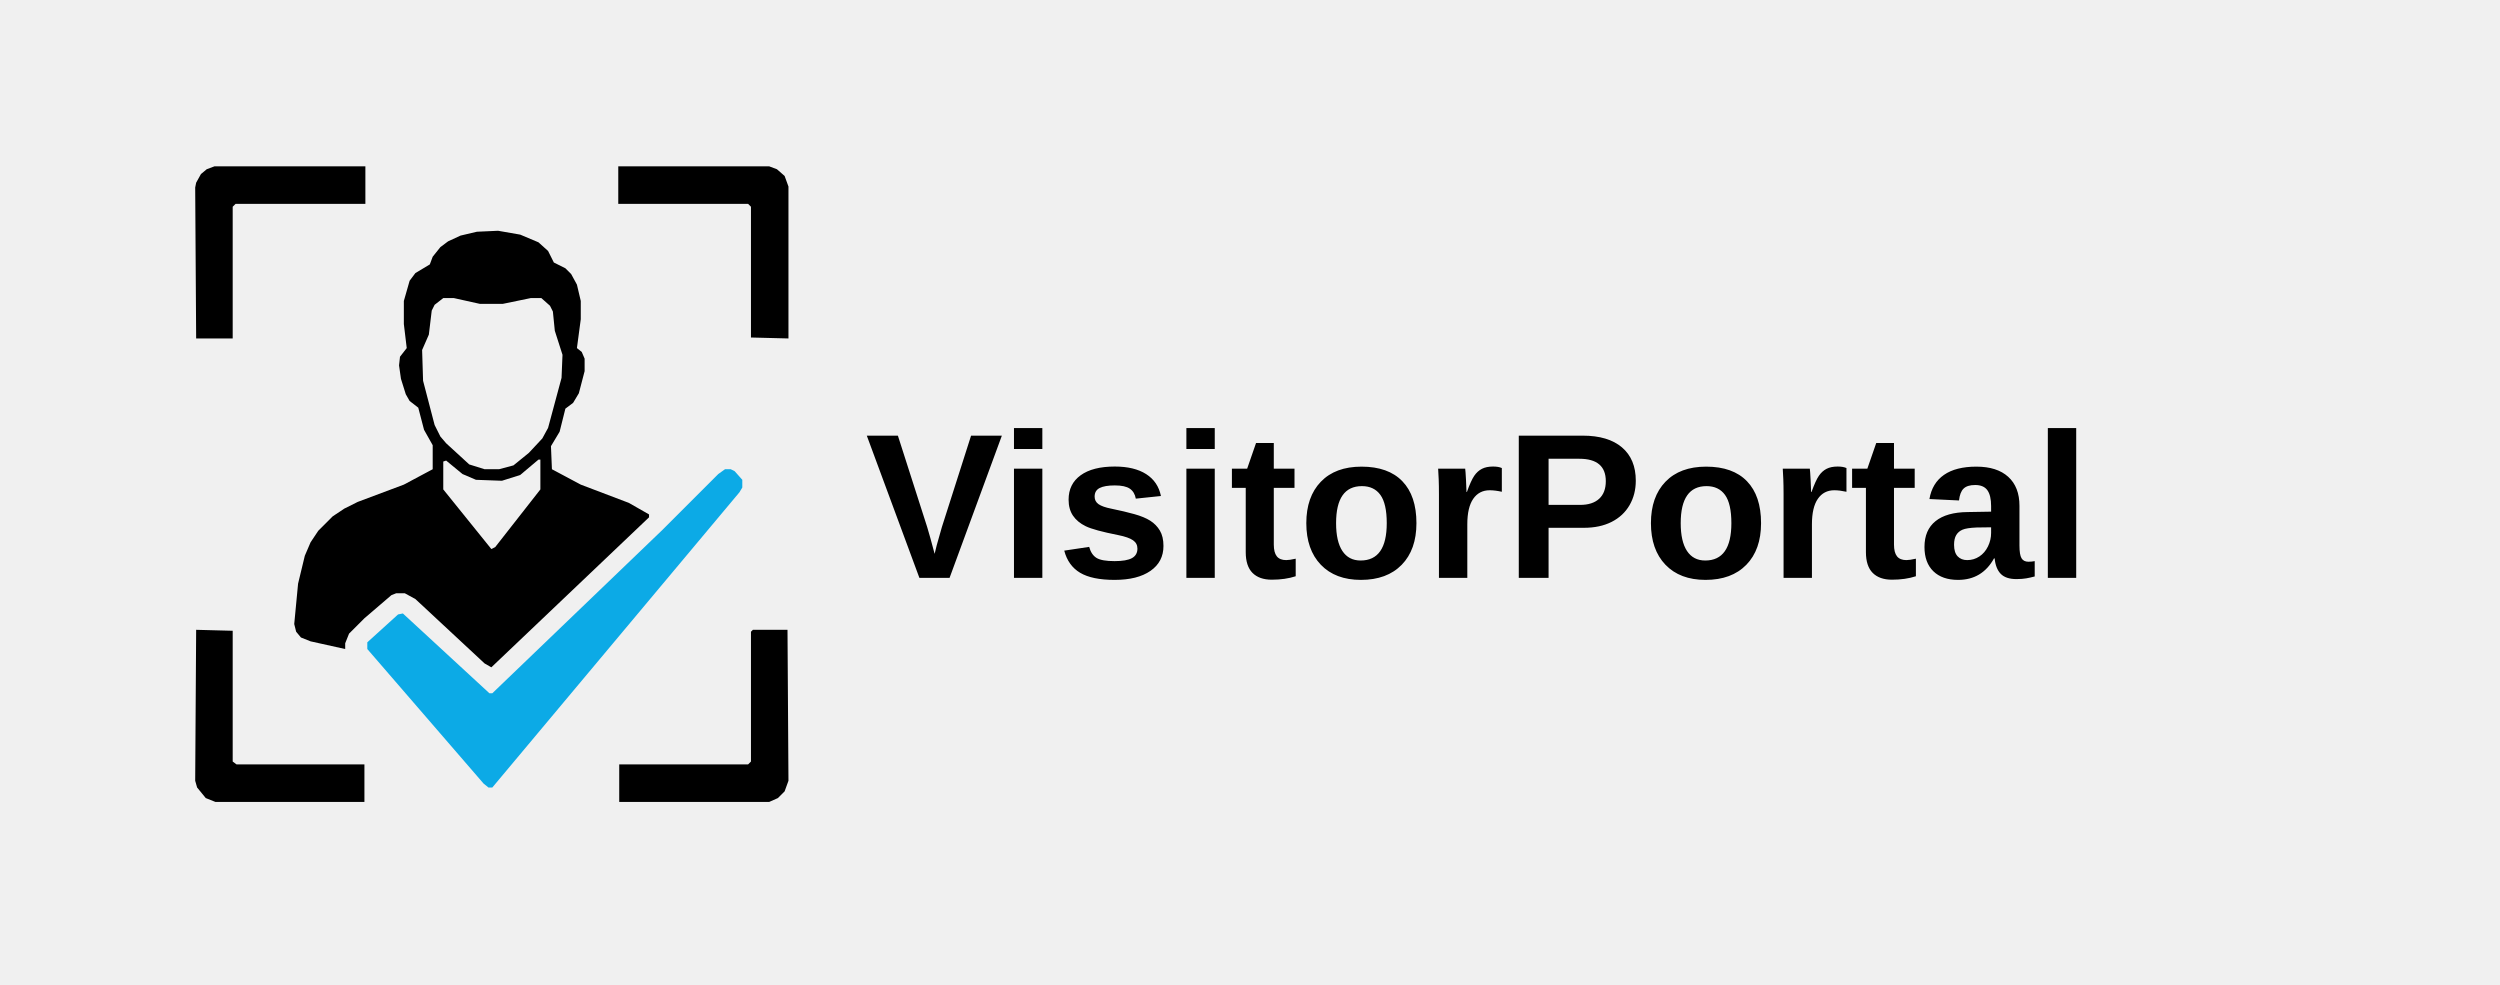
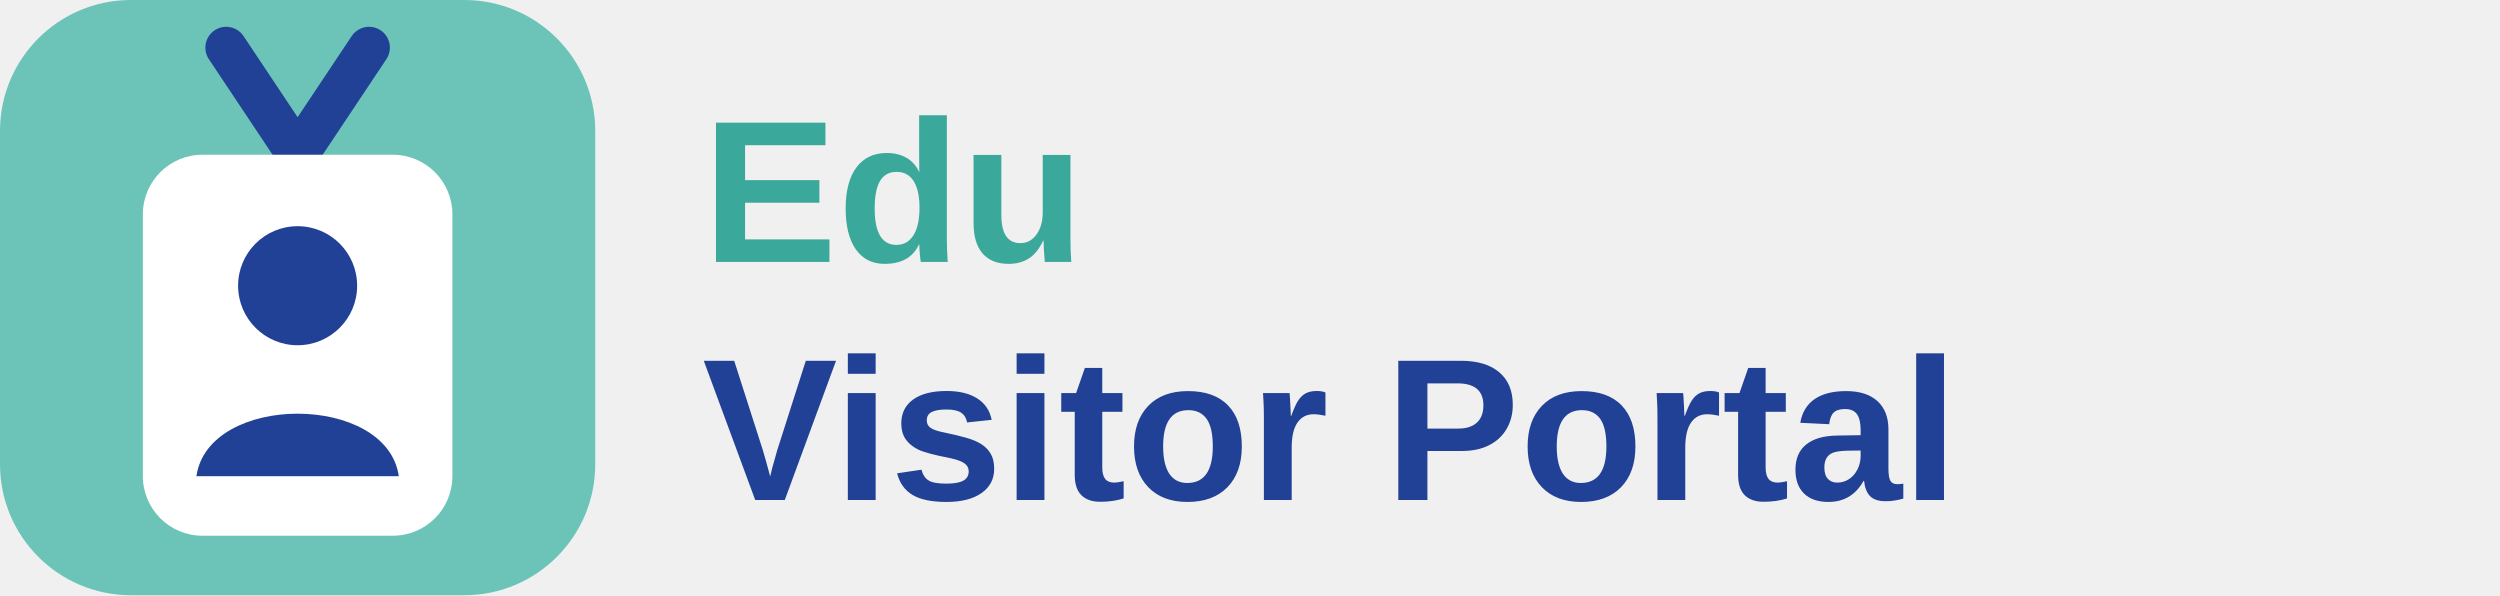
- <svg xmlns="http://www.w3.org/2000/svg" viewBox="0 0 2600 1024" width="2600" height="1024" shape-rendering="geometricPrecision">
-   <path fill="#000000" fill-rule="evenodd" d="M 819 655 L 783 655 L 781 657 L 781 792 L 778 795 L 644 795 L 644 834 L 800 834 L 809 830 L 816 823 L 820 812 Z" />
-   <path fill="#000000" fill-rule="evenodd" d="M 204 655 L 203 812 L 205 819 L 214 830 L 224 834 L 379 834 L 379 795 L 246 795 L 242 792 L 242 656 Z" />
-   <path fill="#000000" fill-rule="evenodd" d="M 643 173 L 643 212 L 778 212 L 781 215 L 781 351 L 820 352 L 820 194 L 816 183 L 808 176 L 800 173 Z" />
-   <path fill="#000000" fill-rule="evenodd" d="M 380 173 L 223 173 L 215 176 L 209 181 L 204 190 L 203 195 L 204 352 L 242 352 L 242 215 L 245 212 L 380 212 Z" />
-   <path fill="#000000" fill-rule="evenodd" d="M 560 252 L 541 244 L 518 240 L 496 241 L 479 245 L 466 251 L 458 257 L 450 267 L 447 275 L 432 284 L 426 292 L 420 313 L 420 337 L 423 362 L 416 371 L 415 380 L 417 394 L 422 410 L 426 417 L 435 424 L 441 447 L 450 463 L 450 488 L 420 504 L 372 522 L 358 529 L 346 537 L 331 552 L 323 564 L 317 578 L 310 607 L 306 649 L 308 657 L 313 663 L 323 667 L 359 675 L 359 669 L 363 659 L 379 643 L 407 619 L 412 617 L 421 617 L 432 623 L 504 690 L 511 694 L 675 538 L 675 535 L 654 523 L 604 504 L 574 488 L 573 464 L 582 449 L 588 425 L 596 419 L 602 409 L 608 386 L 608 373 L 605 366 L 600 362 L 604 332 L 604 313 L 600 296 L 594 285 L 588 279 L 576 273 L 570 261 Z M 562 478 L 562 509 L 515 569 L 511 571 L 461 509 L 461 480 L 464 479 L 481 493 L 495 499 L 522 500 L 541 494 L 560 478 Z M 461 310 L 472 310 L 499 316 L 523 316 L 552 310 L 563 310 L 572 318 L 575 324 L 577 344 L 585 369 L 584 393 L 570 445 L 564 456 L 550 471 L 534 484 L 519 488 L 504 488 L 488 483 L 464 461 L 458 454 L 452 442 L 440 396 L 439 364 L 446 348 L 449 323 L 452 317 Z" />
-   <path fill="#0CAAE6" fill-rule="evenodd" d="M 772 499 L 764 490 L 760 488 L 754 488 L 747 493 L 689 551 L 512 721 L 509 721 L 419 638 L 414 639 L 382 668 L 382 675 L 503 815 L 508 819 L 512 819 L 769 512 L 772 507 Z" />
-   <text x="900" y="540" fill="#000000" font-family="Arial, Helvetica, sans-serif" font-size="215" font-weight="600" dominant-baseline="middle">VisitorPortal</text>
+ <svg xmlns="http://www.w3.org/2000/svg" viewBox="0 0 420 100" width="420" height="100">
+   <rect width="100" height="100" rx="22" fill="#6cc4b8" />
+   <path d="M38 8 L50 26 L62 8" fill="none" stroke="#214196" stroke-width="7" stroke-linecap="round" stroke-linejoin="round" />
+   <rect x="24" y="26" width="52" height="64" rx="10" fill="#ffffff" />
+   <circle cx="50" cy="48" r="10" fill="#214196" />
+   <path d="M33 80 C35 66 65 66 67 80 Z" fill="#214196" />
+   <text x="118" y="44" font-family="Nunito, 'Arial Rounded MT Bold', 'Segoe UI', Arial, sans-serif" font-weight="800" font-size="34" fill="#3aa89a">Edu</text>
+   <text x="118" y="84" font-family="Nunito, 'Arial Rounded MT Bold', 'Segoe UI', Arial, sans-serif" font-weight="800" font-size="34" fill="#214196">Visitor Portal</text>
</svg>
